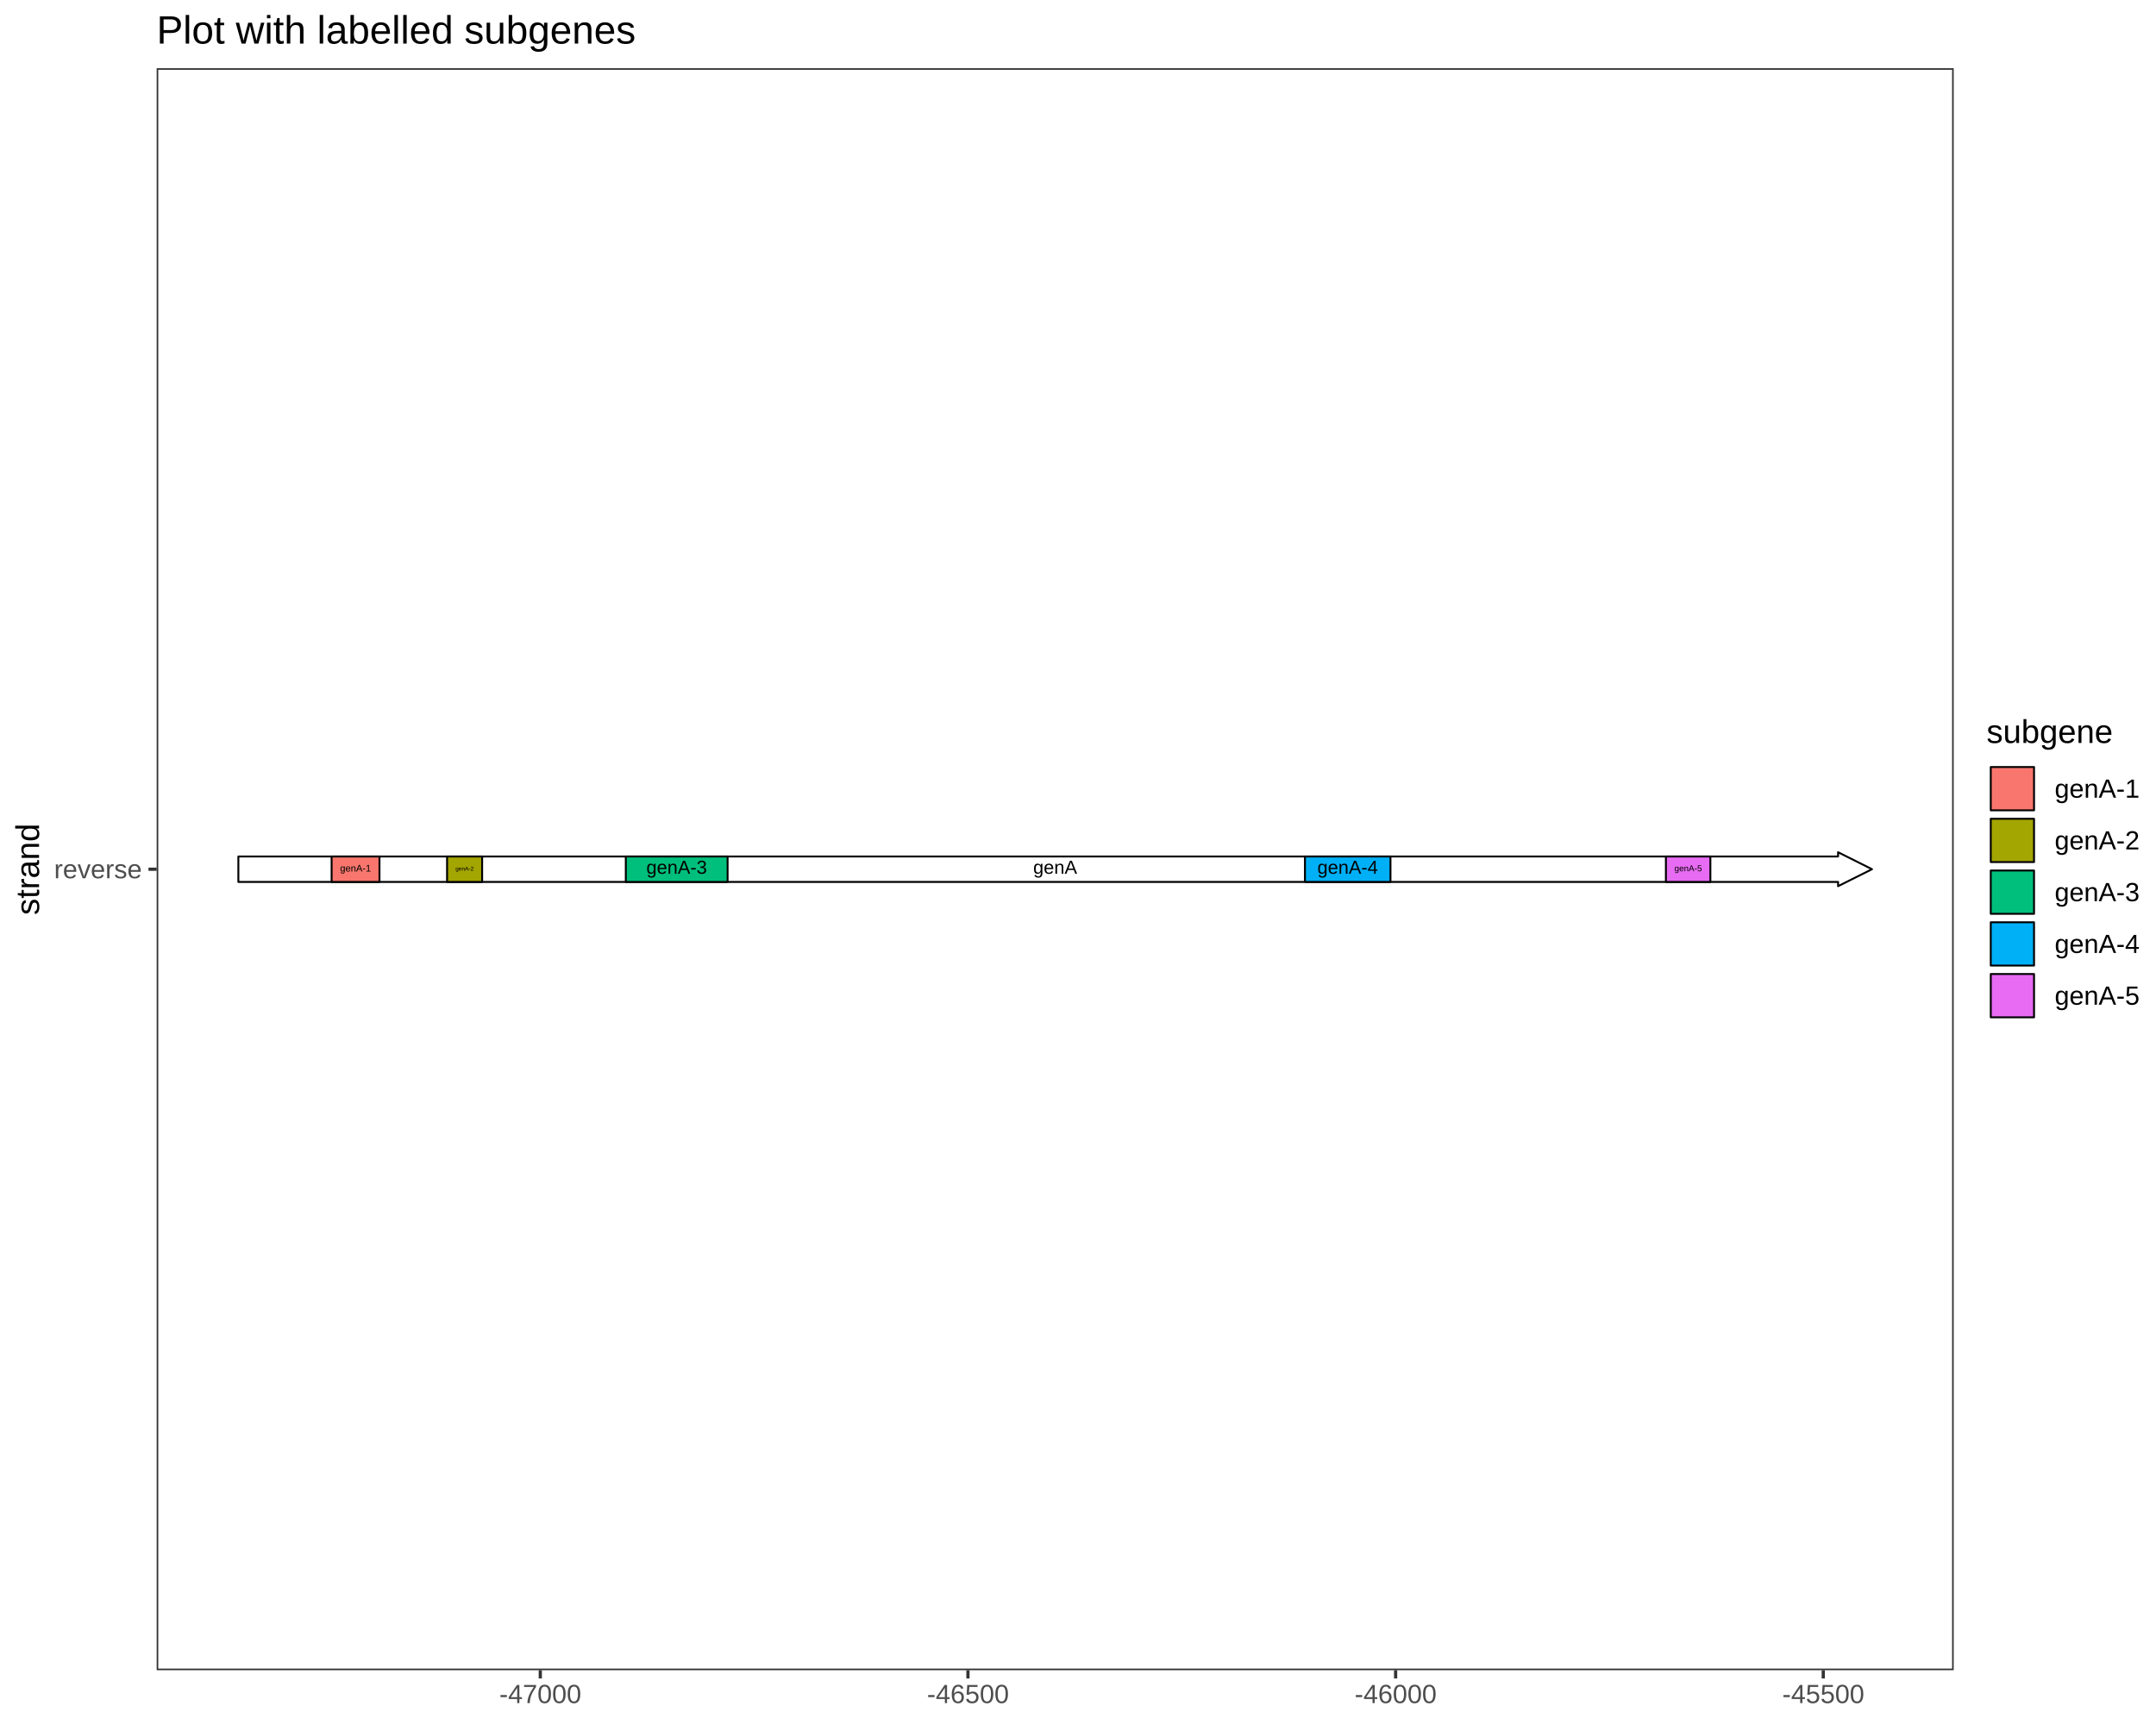
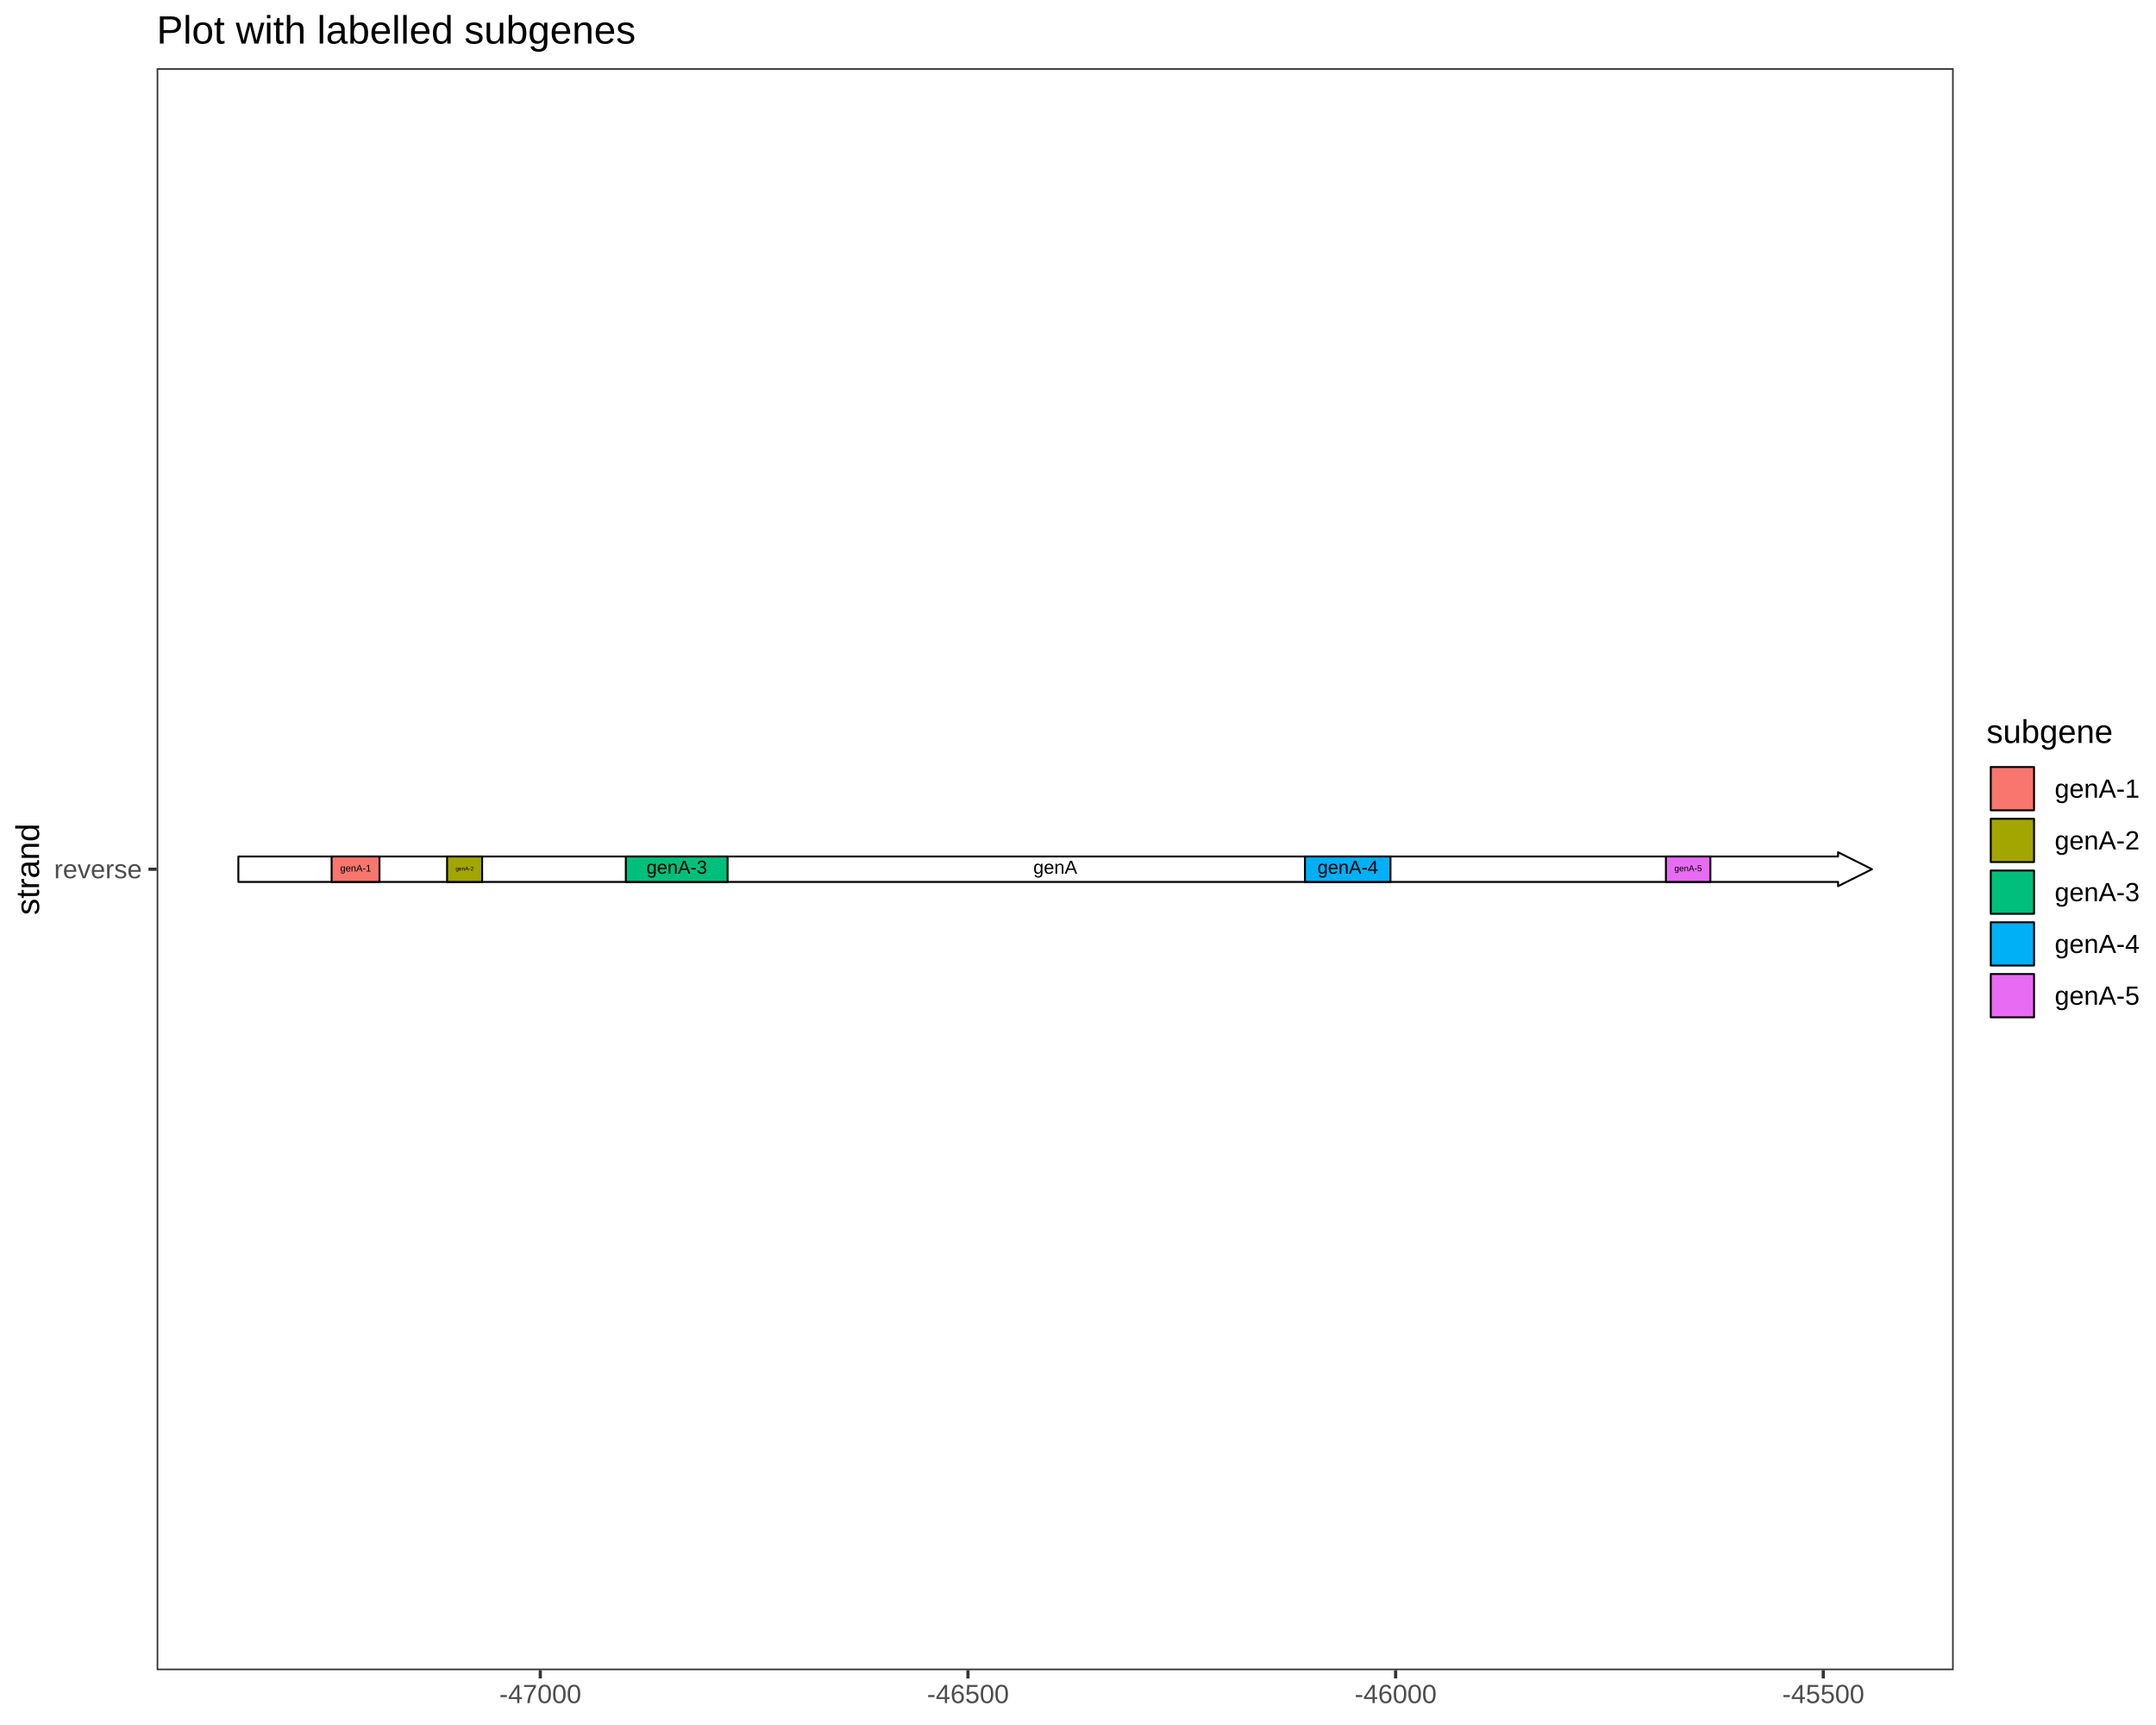
<svg xmlns="http://www.w3.org/2000/svg" viewBox="0 0 720.00 576.00">
  <defs>
    <style type="text/css">
    line, polyline, polygon, path, rect, circle {
      fill: none;
      stroke: #000000;
      stroke-linecap: round;
      stroke-linejoin: round;
      stroke-miterlimit: 10.00;
    }
  </style>
  </defs>
  <rect width="100%" height="100%" style="stroke: none; fill: #FFFFFF;" />
  <rect x="0.00" y="0.00" width="720.00" height="576.00" style="stroke-width: 1.07; stroke: #FFFFFF; fill: #FFFFFF;" />
  <defs>
    <clipPath id="cpNTIuMzJ8NjUyLjQ0fDU1Ny43MXwyMi43Nw==">
      <rect x="52.32" y="22.77" width="600.12" height="534.94" />
    </clipPath>
  </defs>
  <rect x="52.32" y="22.77" width="600.12" height="534.94" style="stroke-width: 1.07; stroke: none; fill: #FFFFFF;" clip-path="url(#cpNTIuMzJ8NjUyLjQ0fDU1Ny43MXwyMi43Nw==)" />
  <polygon points="79.60,285.99 79.60,294.49 613.83,294.49 613.83,295.91 625.16,290.24 613.83,284.57 613.83,285.99 " style="stroke-width: 0.64; fill: #FFFFFF;" clip-path="url(#cpNTIuMzJ8NjUyLjQ0fDU1Ny43MXwyMi43Nw==)" />
  <g clip-path="url(#cpNTIuMzJ8NjUyLjQ0fDU1Ny43MXwyMi43Nw==)">
-     <text x="345.04" y="291.76" style="font-size: 6.28px; font-family: Liberation Sans;" textLength="14.69px" lengthAdjust="spacingAndGlyphs">genA</text>
+     <text x="345.07" y="291.75" style="font-size: 6.28px; font-family: Liberation Sans;" textLength="14.62px" lengthAdjust="spacingAndGlyphs">genA</text>
  </g>
  <polygon points="110.74,285.99 110.74,294.49 126.73,294.49 126.73,285.99 " style="stroke-width: 0.64; fill: #F8766D;" clip-path="url(#cpNTIuMzJ8NjUyLjQ0fDU1Ny43MXwyMi43Nw==)" />
  <polygon points="149.30,285.99 149.30,294.49 161.01,294.49 161.01,285.99 " style="stroke-width: 0.64; fill: #A3A500;" clip-path="url(#cpNTIuMzJ8NjUyLjQ0fDU1Ny43MXwyMi43Nw==)" />
  <polygon points="208.99,285.99 208.99,294.49 242.98,294.49 242.98,285.99 " style="stroke-width: 0.64; fill: #00BF7D;" clip-path="url(#cpNTIuMzJ8NjUyLjQ0fDU1Ny43MXwyMi43Nw==)" />
  <polygon points="435.79,285.99 435.79,294.49 464.35,294.49 464.35,285.99 " style="stroke-width: 0.64; fill: #00B0F6;" clip-path="url(#cpNTIuMzJ8NjUyLjQ0fDU1Ny43MXwyMi43Nw==)" />
  <polygon points="556.33,285.99 556.33,294.49 571.18,294.49 571.18,285.99 " style="stroke-width: 0.64; fill: #E76BF3;" clip-path="url(#cpNTIuMzJ8NjUyLjQ0fDU1Ny43MXwyMi43Nw==)" />
  <g clip-path="url(#cpNTIuMzJ8NjUyLjQ0fDU1Ny43MXwyMi43Nw==)">
-     <text x="113.57" y="291.01" style="font-size: 3.20px; font-family: Liberation Sans;" textLength="10.33px" lengthAdjust="spacingAndGlyphs">genA-1</text>
+     <text x="113.61" y="291.01" style="font-size: 3.20px; font-family: Liberation Sans;" textLength="10.25px" lengthAdjust="spacingAndGlyphs">genA-1</text>
  </g>
  <g clip-path="url(#cpNTIuMzJ8NjUyLjQ0fDU1Ny43MXwyMi43Nw==)">
-     <text x="152.12" y="290.70" style="font-size: 1.88px; font-family: Liberation Sans;" textLength="6.06px" lengthAdjust="spacingAndGlyphs">genA-2</text>
+     <text x="152.16" y="290.69" style="font-size: 1.87px; font-family: Liberation Sans;" textLength="5.98px" lengthAdjust="spacingAndGlyphs">genA-2</text>
  </g>
  <g clip-path="url(#cpNTIuMzJ8NjUyLjQ0fDU1Ny43MXwyMi43Nw==)">
-     <text x="215.85" y="291.76" style="font-size: 6.28px; font-family: Liberation Sans;" textLength="20.28px" lengthAdjust="spacingAndGlyphs">genA-3</text>
+     <text x="215.89" y="291.75" style="font-size: 6.28px; font-family: Liberation Sans;" textLength="20.20px" lengthAdjust="spacingAndGlyphs">genA-3</text>
  </g>
  <g clip-path="url(#cpNTIuMzJ8NjUyLjQ0fDU1Ny43MXwyMi43Nw==)">
-     <text x="439.93" y="291.76" style="font-size: 6.28px; font-family: Liberation Sans;" textLength="20.28px" lengthAdjust="spacingAndGlyphs">genA-4</text>
+     <text x="439.97" y="291.75" style="font-size: 6.28px; font-family: Liberation Sans;" textLength="20.20px" lengthAdjust="spacingAndGlyphs">genA-4</text>
  </g>
  <g clip-path="url(#cpNTIuMzJ8NjUyLjQ0fDU1Ny43MXwyMi43Nw==)">
    <text x="559.17" y="290.92" style="font-size: 2.85px; font-family: Liberation Sans;" textLength="9.16px" lengthAdjust="spacingAndGlyphs">genA-5</text>
  </g>
  <rect x="52.32" y="22.77" width="600.12" height="534.94" style="stroke-width: 1.07; stroke: #333333;" clip-path="url(#cpNTIuMzJ8NjUyLjQ0fDU1Ny43MXwyMi43Nw==)" />
  <defs>
    <clipPath id="cpMC4wMHw3MjAuMDB8NTc2LjAwfDAuMDA=">
      <rect x="0.00" y="0.00" width="720.00" height="576.00" />
    </clipPath>
  </defs>
  <g clip-path="url(#cpMC4wMHw3MjAuMDB8NTc2LjAwfDAuMDA=)">
    <text x="18.06" y="293.27" style="font-size: 8.80px; fill: #4D4D4D; font-family: Liberation Sans;" textLength="29.33px" lengthAdjust="spacingAndGlyphs">reverse</text>
  </g>
  <polyline points="49.58,290.24 52.32,290.24 " style="stroke-width: 1.07; stroke: #333333; stroke-linecap: butt;" clip-path="url(#cpMC4wMHw3MjAuMDB8NTc2LjAwfDAuMDA=)" />
  <polyline points="180.43,560.45 180.43,557.71 " style="stroke-width: 1.07; stroke: #333333; stroke-linecap: butt;" clip-path="url(#cpMC4wMHw3MjAuMDB8NTc2LjAwfDAuMDA=)" />
  <polyline points="323.25,560.45 323.25,557.71 " style="stroke-width: 1.07; stroke: #333333; stroke-linecap: butt;" clip-path="url(#cpMC4wMHw3MjAuMDB8NTc2LjAwfDAuMDA=)" />
  <polyline points="466.07,560.45 466.07,557.71 " style="stroke-width: 1.07; stroke: #333333; stroke-linecap: butt;" clip-path="url(#cpMC4wMHw3MjAuMDB8NTc2LjAwfDAuMDA=)" />
  <polyline points="608.88,560.45 608.88,557.71 " style="stroke-width: 1.07; stroke: #333333; stroke-linecap: butt;" clip-path="url(#cpMC4wMHw3MjAuMDB8NTc2LjAwfDAuMDA=)" />
  <g clip-path="url(#cpMC4wMHw3MjAuMDB8NTc2LjAwfDAuMDA=)">
    <text x="166.74" y="568.69" style="font-size: 8.80px; fill: #4D4D4D; font-family: Liberation Sans;" textLength="27.38px" lengthAdjust="spacingAndGlyphs">-47000</text>
  </g>
  <g clip-path="url(#cpMC4wMHw3MjAuMDB8NTc2LjAwfDAuMDA=)">
    <text x="309.56" y="568.69" style="font-size: 8.80px; fill: #4D4D4D; font-family: Liberation Sans;" textLength="27.38px" lengthAdjust="spacingAndGlyphs">-46500</text>
  </g>
  <g clip-path="url(#cpMC4wMHw3MjAuMDB8NTc2LjAwfDAuMDA=)">
    <text x="452.38" y="568.69" style="font-size: 8.80px; fill: #4D4D4D; font-family: Liberation Sans;" textLength="27.38px" lengthAdjust="spacingAndGlyphs">-46000</text>
  </g>
  <g clip-path="url(#cpMC4wMHw3MjAuMDB8NTc2LjAwfDAuMDA=)">
    <text x="595.20" y="568.69" style="font-size: 8.80px; fill: #4D4D4D; font-family: Liberation Sans;" textLength="27.38px" lengthAdjust="spacingAndGlyphs">-45500</text>
  </g>
  <g clip-path="url(#cpMC4wMHw3MjAuMDB8NTc2LjAwfDAuMDA=)">
    <text transform="translate(13.04,305.54) rotate(-90)" style="font-size: 11.00px; font-family: Liberation Sans;" textLength="30.59px" lengthAdjust="spacingAndGlyphs">strand</text>
  </g>
  <rect x="663.40" y="239.38" width="51.12" height="101.72" style="stroke-width: 1.07; stroke: none; fill: #FFFFFF;" clip-path="url(#cpMC4wMHw3MjAuMDB8NTc2LjAwfDAuMDA=)" />
  <g clip-path="url(#cpMC4wMHw3MjAuMDB8NTc2LjAwfDAuMDA=)">
    <text x="663.40" y="248.08" style="font-size: 11.00px; font-family: Liberation Sans;" textLength="42.25px" lengthAdjust="spacingAndGlyphs">subgene</text>
  </g>
  <rect x="663.40" y="254.70" width="17.28" height="17.28" style="stroke-width: 1.07; stroke: none; fill: #FFFFFF;" clip-path="url(#cpMC4wMHw3MjAuMDB8NTc2LjAwfDAuMDA=)" />
  <rect x="664.82" y="256.12" width="14.45" height="14.45" style="stroke-width: 0.64; fill: #F8766D;" clip-path="url(#cpMC4wMHw3MjAuMDB8NTc2LjAwfDAuMDA=)" />
  <rect x="663.40" y="271.98" width="17.28" height="17.28" style="stroke-width: 1.07; stroke: none; fill: #FFFFFF;" clip-path="url(#cpMC4wMHw3MjAuMDB8NTc2LjAwfDAuMDA=)" />
  <rect x="664.82" y="273.40" width="14.45" height="14.45" style="stroke-width: 0.64; fill: #A3A500;" clip-path="url(#cpMC4wMHw3MjAuMDB8NTc2LjAwfDAuMDA=)" />
  <rect x="663.40" y="289.26" width="17.28" height="17.28" style="stroke-width: 1.07; stroke: none; fill: #FFFFFF;" clip-path="url(#cpMC4wMHw3MjAuMDB8NTc2LjAwfDAuMDA=)" />
  <rect x="664.82" y="290.68" width="14.45" height="14.45" style="stroke-width: 0.64; fill: #00BF7D;" clip-path="url(#cpMC4wMHw3MjAuMDB8NTc2LjAwfDAuMDA=)" />
  <rect x="663.40" y="306.54" width="17.28" height="17.28" style="stroke-width: 1.07; stroke: none; fill: #FFFFFF;" clip-path="url(#cpMC4wMHw3MjAuMDB8NTc2LjAwfDAuMDA=)" />
  <rect x="664.82" y="307.96" width="14.45" height="14.45" style="stroke-width: 0.64; fill: #00B0F6;" clip-path="url(#cpMC4wMHw3MjAuMDB8NTc2LjAwfDAuMDA=)" />
  <rect x="663.40" y="323.82" width="17.28" height="17.28" style="stroke-width: 1.07; stroke: none; fill: #FFFFFF;" clip-path="url(#cpMC4wMHw3MjAuMDB8NTc2LjAwfDAuMDA=)" />
  <rect x="664.82" y="325.24" width="14.45" height="14.45" style="stroke-width: 0.64; fill: #E76BF3;" clip-path="url(#cpMC4wMHw3MjAuMDB8NTc2LjAwfDAuMDA=)" />
  <g clip-path="url(#cpMC4wMHw3MjAuMDB8NTc2LjAwfDAuMDA=)">
    <text x="686.16" y="266.37" style="font-size: 8.80px; font-family: Liberation Sans;" textLength="28.36px" lengthAdjust="spacingAndGlyphs">genA-1</text>
  </g>
  <g clip-path="url(#cpMC4wMHw3MjAuMDB8NTc2LjAwfDAuMDA=)">
    <text x="686.16" y="283.65" style="font-size: 8.80px; font-family: Liberation Sans;" textLength="28.36px" lengthAdjust="spacingAndGlyphs">genA-2</text>
  </g>
  <g clip-path="url(#cpMC4wMHw3MjAuMDB8NTc2LjAwfDAuMDA=)">
    <text x="686.16" y="300.93" style="font-size: 8.80px; font-family: Liberation Sans;" textLength="28.36px" lengthAdjust="spacingAndGlyphs">genA-3</text>
  </g>
  <g clip-path="url(#cpMC4wMHw3MjAuMDB8NTc2LjAwfDAuMDA=)">
    <text x="686.16" y="318.21" style="font-size: 8.80px; font-family: Liberation Sans;" textLength="28.36px" lengthAdjust="spacingAndGlyphs">genA-4</text>
  </g>
  <g clip-path="url(#cpMC4wMHw3MjAuMDB8NTc2LjAwfDAuMDA=)">
    <text x="686.16" y="335.49" style="font-size: 8.80px; font-family: Liberation Sans;" textLength="28.36px" lengthAdjust="spacingAndGlyphs">genA-5</text>
  </g>
  <g clip-path="url(#cpMC4wMHw3MjAuMDB8NTc2LjAwfDAuMDA=)">
    <text x="52.32" y="14.56" style="font-size: 13.20px; font-family: Liberation Sans;" textLength="159.75px" lengthAdjust="spacingAndGlyphs">Plot with labelled subgenes</text>
  </g>
</svg>
